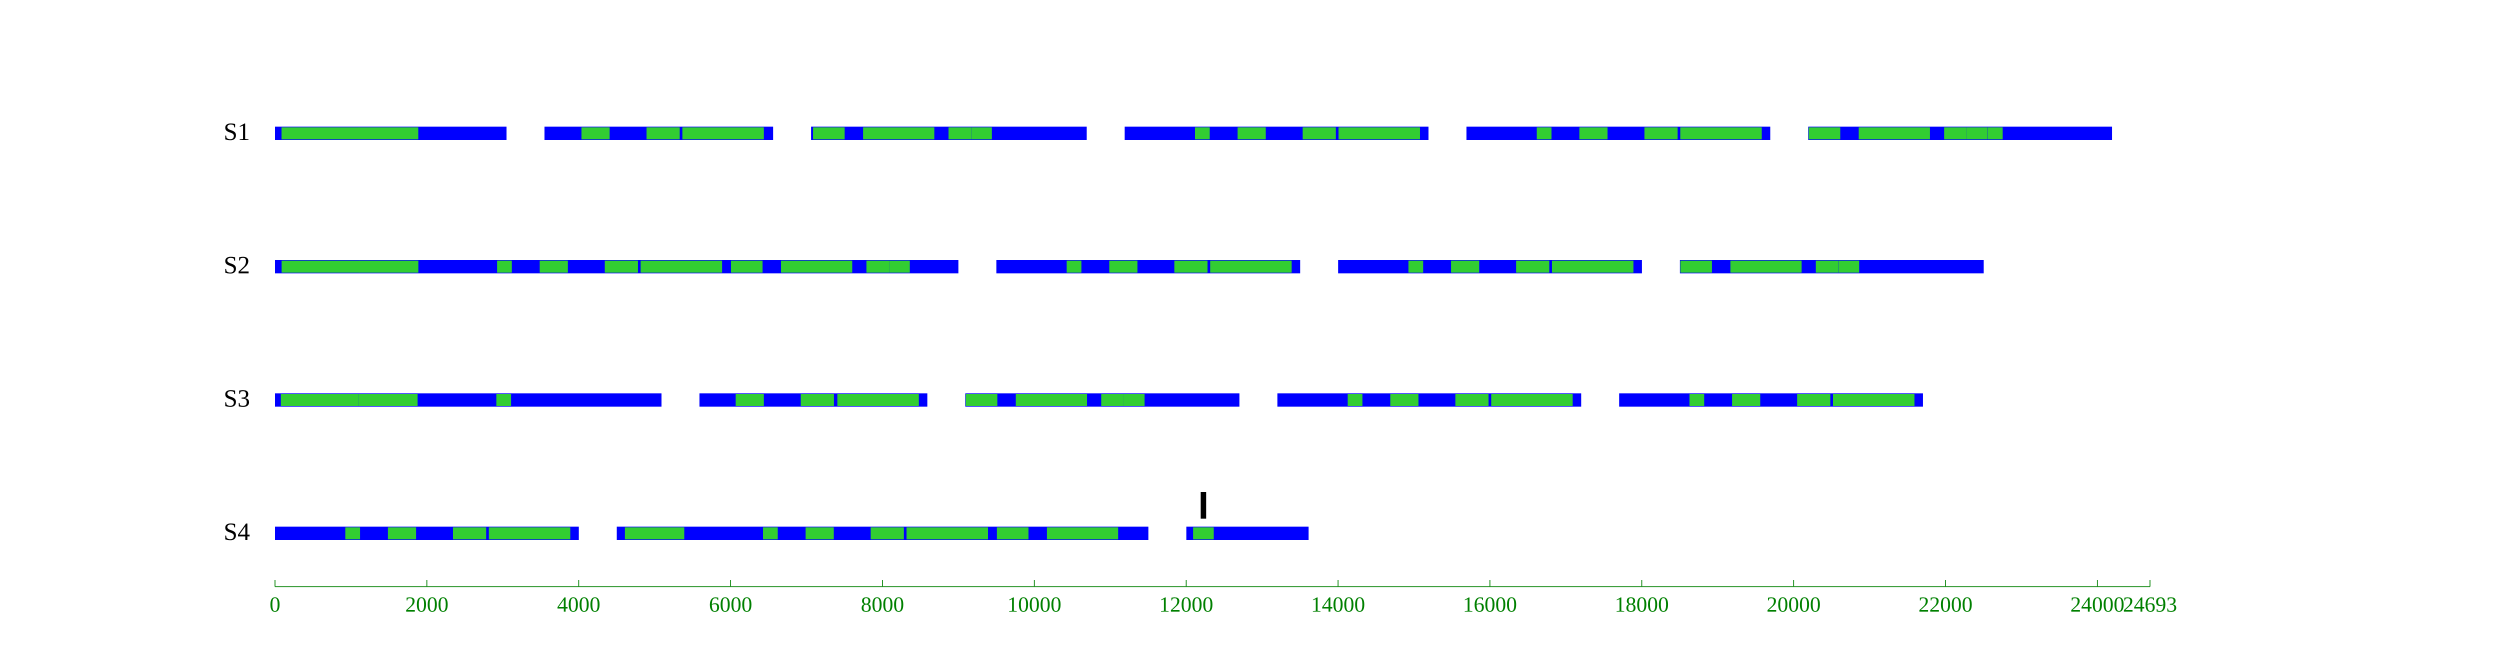
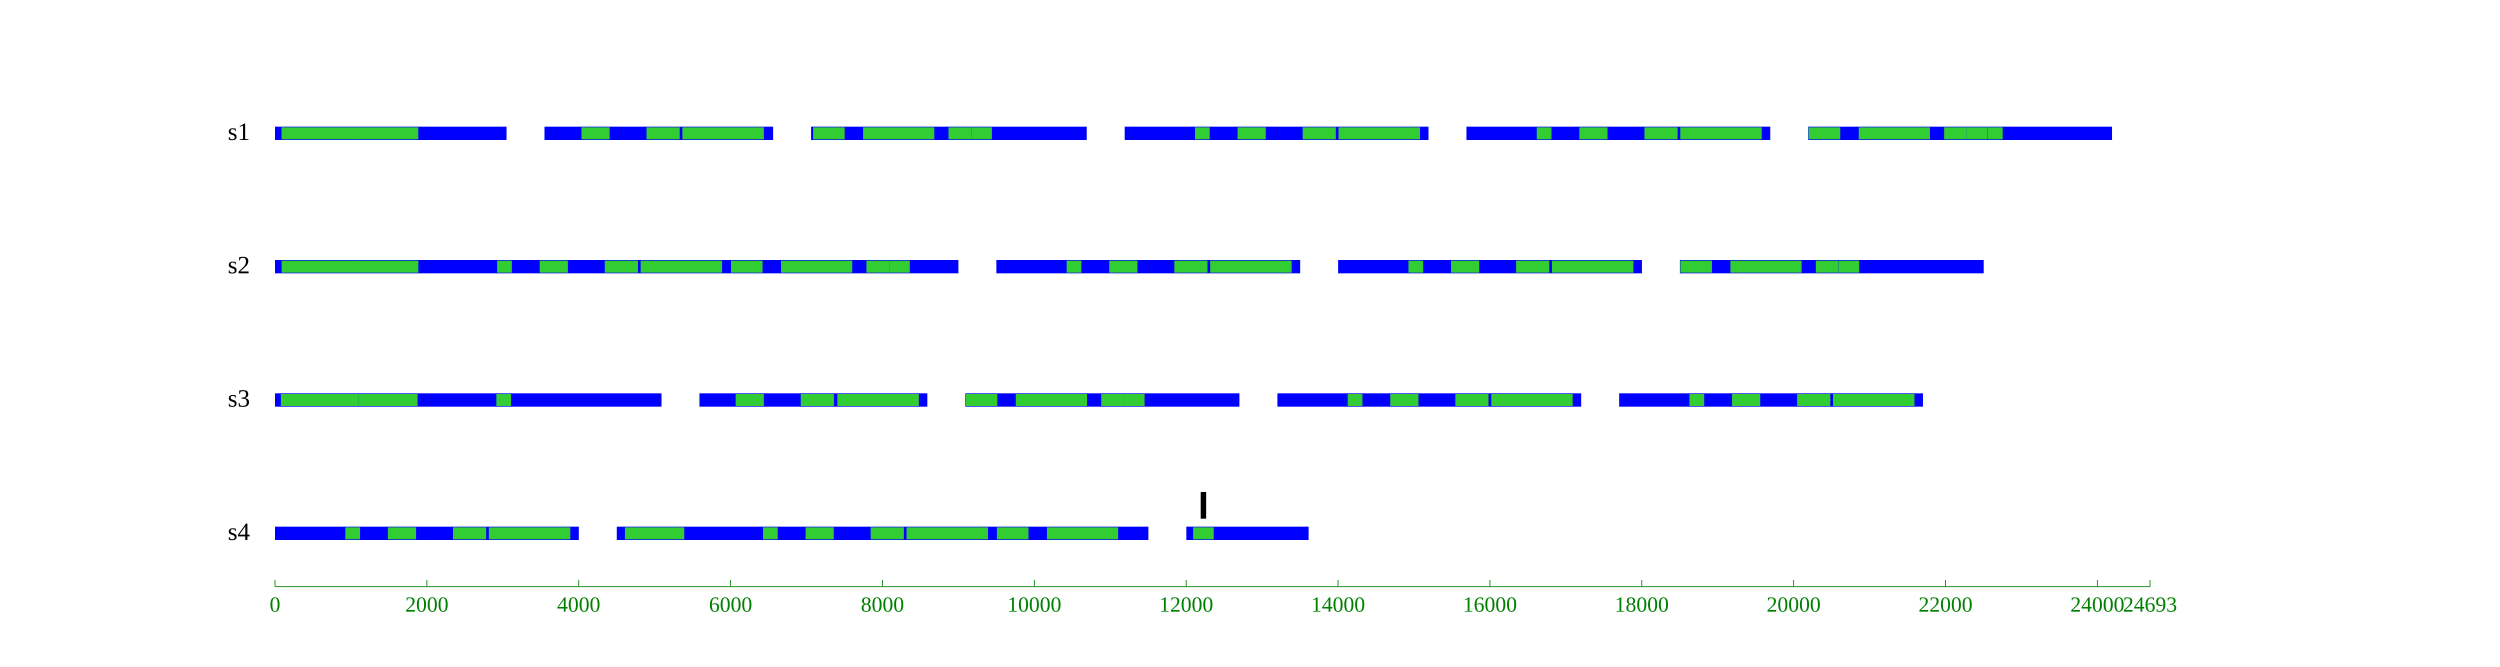
<svg xmlns="http://www.w3.org/2000/svg" version="1.1" width="1500" height="400">
-   <text x="150" y="84" font-size="15px" fill="black" text-anchor="end">S1</text>
-   <text x="150" y="164" font-size="15px" fill="black" text-anchor="end">S2</text>
-   <text x="150" y="244" font-size="15px" fill="black" text-anchor="end">S3</text>
-   <text x="150" y="324" font-size="15px" fill="black" text-anchor="end">S4</text>
+   <text x="150" y="84" font-size="15px" fill="black" text-anchor="end">s1</text>
+   <text x="150" y="164" font-size="15px" fill="black" text-anchor="end">s2</text>
+   <text x="150" y="244" font-size="15px" fill="black" text-anchor="end">s3</text>
+   <text x="150" y="324" font-size="15px" fill="black" text-anchor="end">s4</text>
  <line x1="165" y1="352" x2="1290" y2="352" style="stroke:green;stroke-width:0.5" />
  <line x1="165" y1="348" x2="165" y2="352" style="stroke:green;stroke-width:0.5;opacity:1" />
  <text x="165" y="367" font-size="13px" fill="green" text-anchor="middle" font-family="Times New Roman">0</text>
  <line x1="256.119" y1="348" x2="256.119" y2="352" style="stroke:green;stroke-width:0.5;opacity:1" />
  <text x="256.119" y="367" font-size="13px" fill="green" text-anchor="middle" font-family="Times New Roman">2000</text>
  <line x1="347.238" y1="348" x2="347.238" y2="352" style="stroke:green;stroke-width:0.5;opacity:1" />
  <text x="347.238" y="367" font-size="13px" fill="green" text-anchor="middle" font-family="Times New Roman">4000</text>
  <line x1="438.357" y1="348" x2="438.357" y2="352" style="stroke:green;stroke-width:0.5;opacity:1" />
  <text x="438.357" y="367" font-size="13px" fill="green" text-anchor="middle" font-family="Times New Roman">6000</text>
  <line x1="529.476" y1="348" x2="529.476" y2="352" style="stroke:green;stroke-width:0.5;opacity:1" />
  <text x="529.476" y="367" font-size="13px" fill="green" text-anchor="middle" font-family="Times New Roman">8000</text>
  <line x1="620.595" y1="348" x2="620.595" y2="352" style="stroke:green;stroke-width:0.5;opacity:1" />
  <text x="620.595" y="367" font-size="13px" fill="green" text-anchor="middle" font-family="Times New Roman">10000</text>
  <line x1="711.714" y1="348" x2="711.714" y2="352" style="stroke:green;stroke-width:0.5;opacity:1" />
  <text x="711.714" y="367" font-size="13px" fill="green" text-anchor="middle" font-family="Times New Roman">12000</text>
  <line x1="802.833" y1="348" x2="802.833" y2="352" style="stroke:green;stroke-width:0.5;opacity:1" />
  <text x="802.833" y="367" font-size="13px" fill="green" text-anchor="middle" font-family="Times New Roman">14000</text>
  <line x1="893.952" y1="348" x2="893.952" y2="352" style="stroke:green;stroke-width:0.5;opacity:1" />
  <text x="893.952" y="367" font-size="13px" fill="green" text-anchor="middle" font-family="Times New Roman">16000</text>
  <line x1="985.07" y1="348" x2="985.07" y2="352" style="stroke:green;stroke-width:0.5;opacity:1" />
  <text x="985.07" y="367" font-size="13px" fill="green" text-anchor="middle" font-family="Times New Roman">18000</text>
  <line x1="1076.189" y1="348" x2="1076.189" y2="352" style="stroke:green;stroke-width:0.5;opacity:1" />
  <text x="1076.189" y="367" font-size="13px" fill="green" text-anchor="middle" font-family="Times New Roman">20000</text>
  <line x1="1167.308" y1="348" x2="1167.308" y2="352" style="stroke:green;stroke-width:0.5;opacity:1" />
  <text x="1167.308" y="367" font-size="13px" fill="green" text-anchor="middle" font-family="Times New Roman">22000</text>
  <line x1="1258.427" y1="348" x2="1258.427" y2="352" style="stroke:green;stroke-width:0.5;opacity:1" />
  <text x="1258.427" y="367" font-size="13px" fill="green" text-anchor="middle" font-family="Times New Roman">24000</text>
  <line x1="1290" y1="348" x2="1290" y2="352" style="stroke:green;stroke-width:0.5;opacity:1" />
  <text x="1290" y="367" font-size="13px" fill="green" text-anchor="middle" font-family="Times New Roman">24693</text>
  <g>
    <rect x="165" y="76" width="138.911" height="8" style="fill:blue" />
  </g>
  <g>
    <rect x="326.691" y="76" width="137.18" height="8" style="fill:blue" />
  </g>
  <g>
    <rect x="486.65" y="76" width="165.381" height="8" style="fill:blue" />
  </g>
  <g>
    <rect x="674.81" y="76" width="182.283" height="8" style="fill:blue" />
  </g>
  <g>
    <rect x="879.874" y="76" width="182.283" height="8" style="fill:blue" />
  </g>
  <g>
    <rect x="1084.937" y="76" width="182.283" height="8" style="fill:blue" />
  </g>
  <g>
    <rect x="165" y="156" width="410.035" height="8" style="fill:blue" />
  </g>
  <g>
    <rect x="597.815" y="156" width="182.283" height="8" style="fill:blue" />
  </g>
  <g>
    <rect x="802.878" y="156" width="182.283" height="8" style="fill:blue" />
  </g>
  <g>
    <rect x="1007.941" y="156" width="182.283" height="8" style="fill:blue" />
  </g>
  <g>
    <rect x="165" y="236" width="231.898" height="8" style="fill:blue" />
  </g>
  <g>
    <rect x="419.677" y="236" width="136.724" height="8" style="fill:blue" />
  </g>
  <g>
    <rect x="579.181" y="236" width="164.47" height="8" style="fill:blue" />
  </g>
  <g>
    <rect x="766.431" y="236" width="182.283" height="8" style="fill:blue" />
  </g>
  <g>
    <rect x="971.494" y="236" width="182.283" height="8" style="fill:blue" />
  </g>
  <g>
    <rect x="165" y="316" width="182.283" height="8" style="fill:blue" />
  </g>
  <g>
    <rect x="370.063" y="316" width="318.962" height="8" style="fill:blue" />
  </g>
  <g>
    <rect x="711.805" y="316" width="73.351" height="8" style="fill:blue" />
  </g>
  <g style="fill:none">
    <polygon points="168.918,76.4 168.918,83.6 215.48,83.6 215.48,76.4 " style="fill:rgb(50,205,50);stroke:black;stroke-width:0;opacity:1" />
  </g>
  <g style="fill:none">
    <polygon points="215.343,76.4 215.343,83.6 250.971,83.6 250.971,76.4 " style="fill:rgb(50,205,50);stroke:black;stroke-width:0;opacity:1" />
  </g>
  <g style="fill:none">
    <polygon points="348.878,76.4 348.878,83.6 365.781,83.6 365.781,76.4 " style="fill:rgb(50,205,50);stroke:black;stroke-width:0;opacity:1" />
  </g>
  <g style="fill:none">
    <polygon points="387.922,76.4 387.922,83.6 407.832,83.6 407.832,76.4 " style="fill:rgb(50,205,50);stroke:black;stroke-width:0;opacity:1" />
  </g>
  <g style="fill:none">
    <polygon points="409.427,76.4 409.427,83.6 458.312,83.6 458.312,76.4 " style="fill:rgb(50,205,50);stroke:black;stroke-width:0;opacity:1" />
  </g>
  <g style="fill:none">
    <polygon points="487.834,76.4 487.834,83.6 506.787,83.6 506.787,76.4 " style="fill:rgb(50,205,50);stroke:black;stroke-width:0;opacity:1" />
  </g>
  <g style="fill:none">
    <polygon points="517.858,76.4 517.858,83.6 560.593,83.6 560.593,76.4 " style="fill:rgb(50,205,50);stroke:black;stroke-width:0;opacity:1" />
  </g>
  <g style="fill:none">
    <polygon points="569.113,76.4 569.113,83.6 582.735,83.6 582.735,76.4 " style="fill:rgb(50,205,50);stroke:black;stroke-width:0;opacity:1" />
  </g>
  <g style="fill:none">
    <polygon points="582.735,76.4 582.735,83.6 595.127,83.6 595.127,76.4 " style="fill:rgb(50,205,50);stroke:black;stroke-width:0;opacity:1" />
  </g>
  <g style="fill:none">
    <polygon points="716.999,76.4 716.999,83.6 725.837,83.6 725.837,76.4 " style="fill:rgb(50,205,50);stroke:black;stroke-width:0;opacity:1" />
  </g>
  <g style="fill:none">
    <polygon points="742.557,76.4 742.557,83.6 759.46,83.6 759.46,76.4 " style="fill:rgb(50,205,50);stroke:black;stroke-width:0;opacity:1" />
  </g>
  <g style="fill:none">
    <polygon points="781.602,76.4 781.602,83.6 801.511,83.6 801.511,76.4 " style="fill:rgb(50,205,50);stroke:black;stroke-width:0;opacity:1" />
  </g>
  <g style="fill:none">
    <polygon points="803.106,76.4 803.106,83.6 851.991,83.6 851.991,76.4 " style="fill:rgb(50,205,50);stroke:black;stroke-width:0;opacity:1" />
  </g>
  <g style="fill:none">
    <polygon points="922.062,76.4 922.062,83.6 930.9,83.6 930.9,76.4 " style="fill:rgb(50,205,50);stroke:black;stroke-width:0;opacity:1" />
  </g>
  <g style="fill:none">
    <polygon points="947.621,76.4 947.621,83.6 964.523,83.6 964.523,76.4 " style="fill:rgb(50,205,50);stroke:black;stroke-width:0;opacity:1" />
  </g>
  <g style="fill:none">
    <polygon points="986.665,76.4 986.665,83.6 1006.575,83.6 1006.575,76.4 " style="fill:rgb(50,205,50);stroke:black;stroke-width:0;opacity:1" />
  </g>
  <g style="fill:none">
    <polygon points="1008.169,76.4 1008.169,83.6 1057.054,83.6 1057.054,76.4 " style="fill:rgb(50,205,50);stroke:black;stroke-width:0;opacity:1" />
  </g>
  <g style="fill:none">
    <polygon points="1085.21,76.4 1085.21,83.6 1104.163,83.6 1104.163,76.4 " style="fill:rgb(50,205,50);stroke:black;stroke-width:0;opacity:1" />
  </g>
  <g style="fill:none">
    <polygon points="1115.234,76.4 1115.234,83.6 1157.969,83.6 1157.969,76.4 " style="fill:rgb(50,205,50);stroke:black;stroke-width:0;opacity:1" />
  </g>
  <g style="fill:none">
    <polygon points="1166.488,76.4 1166.488,83.6 1180.111,83.6 1180.111,76.4 " style="fill:rgb(50,205,50);stroke:black;stroke-width:0;opacity:1" />
  </g>
  <g style="fill:none">
    <polygon points="1180.111,76.4 1180.111,83.6 1192.503,83.6 1192.503,76.4 " style="fill:rgb(50,205,50);stroke:black;stroke-width:0;opacity:1" />
  </g>
  <g style="fill:none">
    <polygon points="1192.548,76.4 1192.548,83.6 1201.615,83.6 1201.615,76.4 " style="fill:rgb(50,205,50);stroke:black;stroke-width:0;opacity:1" />
  </g>
  <g style="fill:none">
    <polygon points="168.964,156.4 168.964,163.6 215.525,163.6 215.525,156.4 " style="fill:rgb(50,205,50);stroke:black;stroke-width:0;opacity:1" />
  </g>
  <g style="fill:none">
    <polygon points="215.389,156.4 215.389,163.6 251.016,163.6 251.016,156.4 " style="fill:rgb(50,205,50);stroke:black;stroke-width:0;opacity:1" />
  </g>
  <g style="fill:none">
    <polygon points="298.261,156.4 298.261,163.6 307.1,163.6 307.1,156.4 " style="fill:rgb(50,205,50);stroke:black;stroke-width:0;opacity:1" />
  </g>
  <g style="fill:none">
    <polygon points="323.82,156.4 323.82,163.6 340.723,163.6 340.723,156.4 " style="fill:rgb(50,205,50);stroke:black;stroke-width:0;opacity:1" />
  </g>
  <g style="fill:none">
    <polygon points="362.865,156.4 362.865,163.6 382.774,163.6 382.774,156.4 " style="fill:rgb(50,205,50);stroke:black;stroke-width:0;opacity:1" />
  </g>
  <g style="fill:none">
    <polygon points="384.369,156.4 384.369,163.6 433.254,163.6 433.254,156.4 " style="fill:rgb(50,205,50);stroke:black;stroke-width:0;opacity:1" />
  </g>
  <g style="fill:none">
    <polygon points="438.585,156.4 438.585,163.6 457.537,163.6 457.537,156.4 " style="fill:rgb(50,205,50);stroke:black;stroke-width:0;opacity:1" />
  </g>
  <g style="fill:none">
    <polygon points="468.608,156.4 468.608,163.6 511.343,163.6 511.343,156.4 " style="fill:rgb(50,205,50);stroke:black;stroke-width:0;opacity:1" />
  </g>
  <g style="fill:none">
    <polygon points="519.863,156.4 519.863,163.6 533.485,163.6 533.485,156.4 " style="fill:rgb(50,205,50);stroke:black;stroke-width:0;opacity:1" />
  </g>
  <g style="fill:none">
    <polygon points="533.485,156.4 533.485,163.6 545.877,163.6 545.877,156.4 " style="fill:rgb(50,205,50);stroke:black;stroke-width:0;opacity:1" />
  </g>
  <g style="fill:none">
    <polygon points="640.003,156.4 640.003,163.6 648.842,163.6 648.842,156.4 " style="fill:rgb(50,205,50);stroke:black;stroke-width:0;opacity:1" />
  </g>
  <g style="fill:none">
    <polygon points="665.562,156.4 665.562,163.6 682.464,163.6 682.464,156.4 " style="fill:rgb(50,205,50);stroke:black;stroke-width:0;opacity:1" />
  </g>
  <g style="fill:none">
    <polygon points="704.606,156.4 704.606,163.6 724.516,163.6 724.516,156.4 " style="fill:rgb(50,205,50);stroke:black;stroke-width:0;opacity:1" />
  </g>
  <g style="fill:none">
    <polygon points="726.11,156.4 726.11,163.6 774.996,163.6 774.996,156.4 " style="fill:rgb(50,205,50);stroke:black;stroke-width:0;opacity:1" />
  </g>
  <g style="fill:none">
    <polygon points="845.066,156.4 845.066,163.6 853.905,163.6 853.905,156.4 " style="fill:rgb(50,205,50);stroke:black;stroke-width:0;opacity:1" />
  </g>
  <g style="fill:none">
    <polygon points="870.625,156.4 870.625,163.6 887.528,163.6 887.528,156.4 " style="fill:rgb(50,205,50);stroke:black;stroke-width:0;opacity:1" />
  </g>
  <g style="fill:none">
    <polygon points="909.67,156.4 909.67,163.6 929.579,163.6 929.579,156.4 " style="fill:rgb(50,205,50);stroke:black;stroke-width:0;opacity:1" />
  </g>
  <g style="fill:none">
    <polygon points="931.174,156.4 931.174,163.6 980.059,163.6 980.059,156.4 " style="fill:rgb(50,205,50);stroke:black;stroke-width:0;opacity:1" />
  </g>
  <g style="fill:none">
    <polygon points="1008.215,156.4 1008.215,163.6 1027.167,163.6 1027.167,156.4 " style="fill:rgb(50,205,50);stroke:black;stroke-width:0;opacity:1" />
  </g>
  <g style="fill:none">
    <polygon points="1038.238,156.4 1038.238,163.6 1080.973,163.6 1080.973,156.4 " style="fill:rgb(50,205,50);stroke:black;stroke-width:0;opacity:1" />
  </g>
  <g style="fill:none">
    <polygon points="1089.493,156.4 1089.493,163.6 1103.115,163.6 1103.115,156.4 " style="fill:rgb(50,205,50);stroke:black;stroke-width:0;opacity:1" />
  </g>
  <g style="fill:none">
    <polygon points="1103.115,156.4 1103.115,163.6 1115.507,163.6 1115.507,156.4 " style="fill:rgb(50,205,50);stroke:black;stroke-width:0;opacity:1" />
  </g>
  <g style="fill:none">
    <polygon points="168.508,236.4 168.508,243.6 215.07,243.6 215.07,236.4 " style="fill:rgb(50,205,50);stroke:black;stroke-width:0;opacity:1" />
  </g>
  <g style="fill:none">
    <polygon points="214.933,236.4 214.933,243.6 250.561,243.6 250.561,236.4 " style="fill:rgb(50,205,50);stroke:black;stroke-width:0;opacity:1" />
  </g>
  <g style="fill:none">
    <polygon points="297.806,236.4 297.806,243.6 306.644,243.6 306.644,236.4 " style="fill:rgb(50,205,50);stroke:black;stroke-width:0;opacity:1" />
  </g>
  <g style="fill:none">
    <polygon points="441.409,236.4 441.409,243.6 458.312,243.6 458.312,236.4 " style="fill:rgb(50,205,50);stroke:black;stroke-width:0;opacity:1" />
  </g>
  <g style="fill:none">
    <polygon points="480.454,236.4 480.454,243.6 500.363,243.6 500.363,236.4 " style="fill:rgb(50,205,50);stroke:black;stroke-width:0;opacity:1" />
  </g>
  <g style="fill:none">
    <polygon points="502.413,236.4 502.413,243.6 551.299,243.6 551.299,236.4 " style="fill:rgb(50,205,50);stroke:black;stroke-width:0;opacity:1" />
  </g>
  <g style="fill:none">
    <polygon points="579.455,236.4 579.455,243.6 598.407,243.6 598.407,236.4 " style="fill:rgb(50,205,50);stroke:black;stroke-width:0;opacity:1" />
  </g>
  <g style="fill:none">
    <polygon points="609.478,236.4 609.478,243.6 652.213,243.6 652.213,236.4 " style="fill:rgb(50,205,50);stroke:black;stroke-width:0;opacity:1" />
  </g>
  <g style="fill:none">
    <polygon points="660.733,236.4 660.733,243.6 674.355,243.6 674.355,236.4 " style="fill:rgb(50,205,50);stroke:black;stroke-width:0;opacity:1" />
  </g>
  <g style="fill:none">
    <polygon points="674.355,236.4 674.355,243.6 686.747,243.6 686.747,236.4 " style="fill:rgb(50,205,50);stroke:black;stroke-width:0;opacity:1" />
  </g>
  <g style="fill:none">
    <polygon points="808.619,236.4 808.619,243.6 817.457,243.6 817.457,236.4 " style="fill:rgb(50,205,50);stroke:black;stroke-width:0;opacity:1" />
  </g>
  <g style="fill:none">
    <polygon points="834.177,236.4 834.177,243.6 851.08,243.6 851.08,236.4 " style="fill:rgb(50,205,50);stroke:black;stroke-width:0;opacity:1" />
  </g>
  <g style="fill:none">
    <polygon points="873.222,236.4 873.222,243.6 893.131,243.6 893.131,236.4 " style="fill:rgb(50,205,50);stroke:black;stroke-width:0;opacity:1" />
  </g>
  <g style="fill:none">
    <polygon points="894.726,236.4 894.726,243.6 943.611,243.6 943.611,236.4 " style="fill:rgb(50,205,50);stroke:black;stroke-width:0;opacity:1" />
  </g>
  <g style="fill:none">
    <polygon points="1013.682,236.4 1013.682,243.6 1022.52,243.6 1022.52,236.4 " style="fill:rgb(50,205,50);stroke:black;stroke-width:0;opacity:1" />
  </g>
  <g style="fill:none">
    <polygon points="1039.241,236.4 1039.241,243.6 1056.143,243.6 1056.143,236.4 " style="fill:rgb(50,205,50);stroke:black;stroke-width:0;opacity:1" />
  </g>
  <g style="fill:none">
    <polygon points="1078.285,236.4 1078.285,243.6 1098.195,243.6 1098.195,236.4 " style="fill:rgb(50,205,50);stroke:black;stroke-width:0;opacity:1" />
  </g>
  <g style="fill:none">
    <polygon points="1099.789,236.4 1099.789,243.6 1148.675,243.6 1148.675,236.4 " style="fill:rgb(50,205,50);stroke:black;stroke-width:0;opacity:1" />
  </g>
  <g style="fill:none">
    <polygon points="207.188,316.4 207.188,323.6 216.027,323.6 216.027,316.4 " style="fill:rgb(50,205,50);stroke:black;stroke-width:0;opacity:1" />
  </g>
  <g style="fill:none">
    <polygon points="232.747,316.4 232.747,323.6 249.649,323.6 249.649,316.4 " style="fill:rgb(50,205,50);stroke:black;stroke-width:0;opacity:1" />
  </g>
  <g style="fill:none">
    <polygon points="271.791,316.4 271.791,323.6 291.701,323.6 291.701,316.4 " style="fill:rgb(50,205,50);stroke:black;stroke-width:0;opacity:1" />
  </g>
  <g style="fill:none">
    <polygon points="293.295,316.4 293.295,323.6 342.181,323.6 342.181,316.4 " style="fill:rgb(50,205,50);stroke:black;stroke-width:0;opacity:1" />
  </g>
  <g style="fill:none">
    <polygon points="374.938,316.4 374.938,323.6 410.566,323.6 410.566,316.4 " style="fill:rgb(50,205,50);stroke:black;stroke-width:0;opacity:1" />
  </g>
  <g style="fill:none">
    <polygon points="457.811,316.4 457.811,323.6 466.649,323.6 466.649,316.4 " style="fill:rgb(50,205,50);stroke:black;stroke-width:0;opacity:1" />
  </g>
  <g style="fill:none">
    <polygon points="483.37,316.4 483.37,323.6 500.272,323.6 500.272,316.4 " style="fill:rgb(50,205,50);stroke:black;stroke-width:0;opacity:1" />
  </g>
  <g style="fill:none">
    <polygon points="522.414,316.4 522.414,323.6 542.324,323.6 542.324,316.4 " style="fill:rgb(50,205,50);stroke:black;stroke-width:0;opacity:1" />
  </g>
  <g style="fill:none">
    <polygon points="543.918,316.4 543.918,323.6 592.803,323.6 592.803,316.4 " style="fill:rgb(50,205,50);stroke:black;stroke-width:0;opacity:1" />
  </g>
  <g style="fill:none">
    <polygon points="598.134,316.4 598.134,323.6 617.087,323.6 617.087,316.4 " style="fill:rgb(50,205,50);stroke:black;stroke-width:0;opacity:1" />
  </g>
  <g style="fill:none">
    <polygon points="628.158,316.4 628.158,323.6 670.892,323.6 670.892,316.4 " style="fill:rgb(50,205,50);stroke:black;stroke-width:0;opacity:1" />
  </g>
  <g style="fill:none">
    <polygon points="715.86,316.4 715.86,323.6 728.252,323.6 728.252,316.4 " style="fill:rgb(50,205,50);stroke:black;stroke-width:0;opacity:1" />
  </g>
  <g style="fill:none">
    <polygon points="720.416,295.2 720.416,311.2 723.696,311.2 723.696,295.2 " style="fill:black;stroke:black;stroke-width:0;opacity:1" />
  </g>
</svg>
